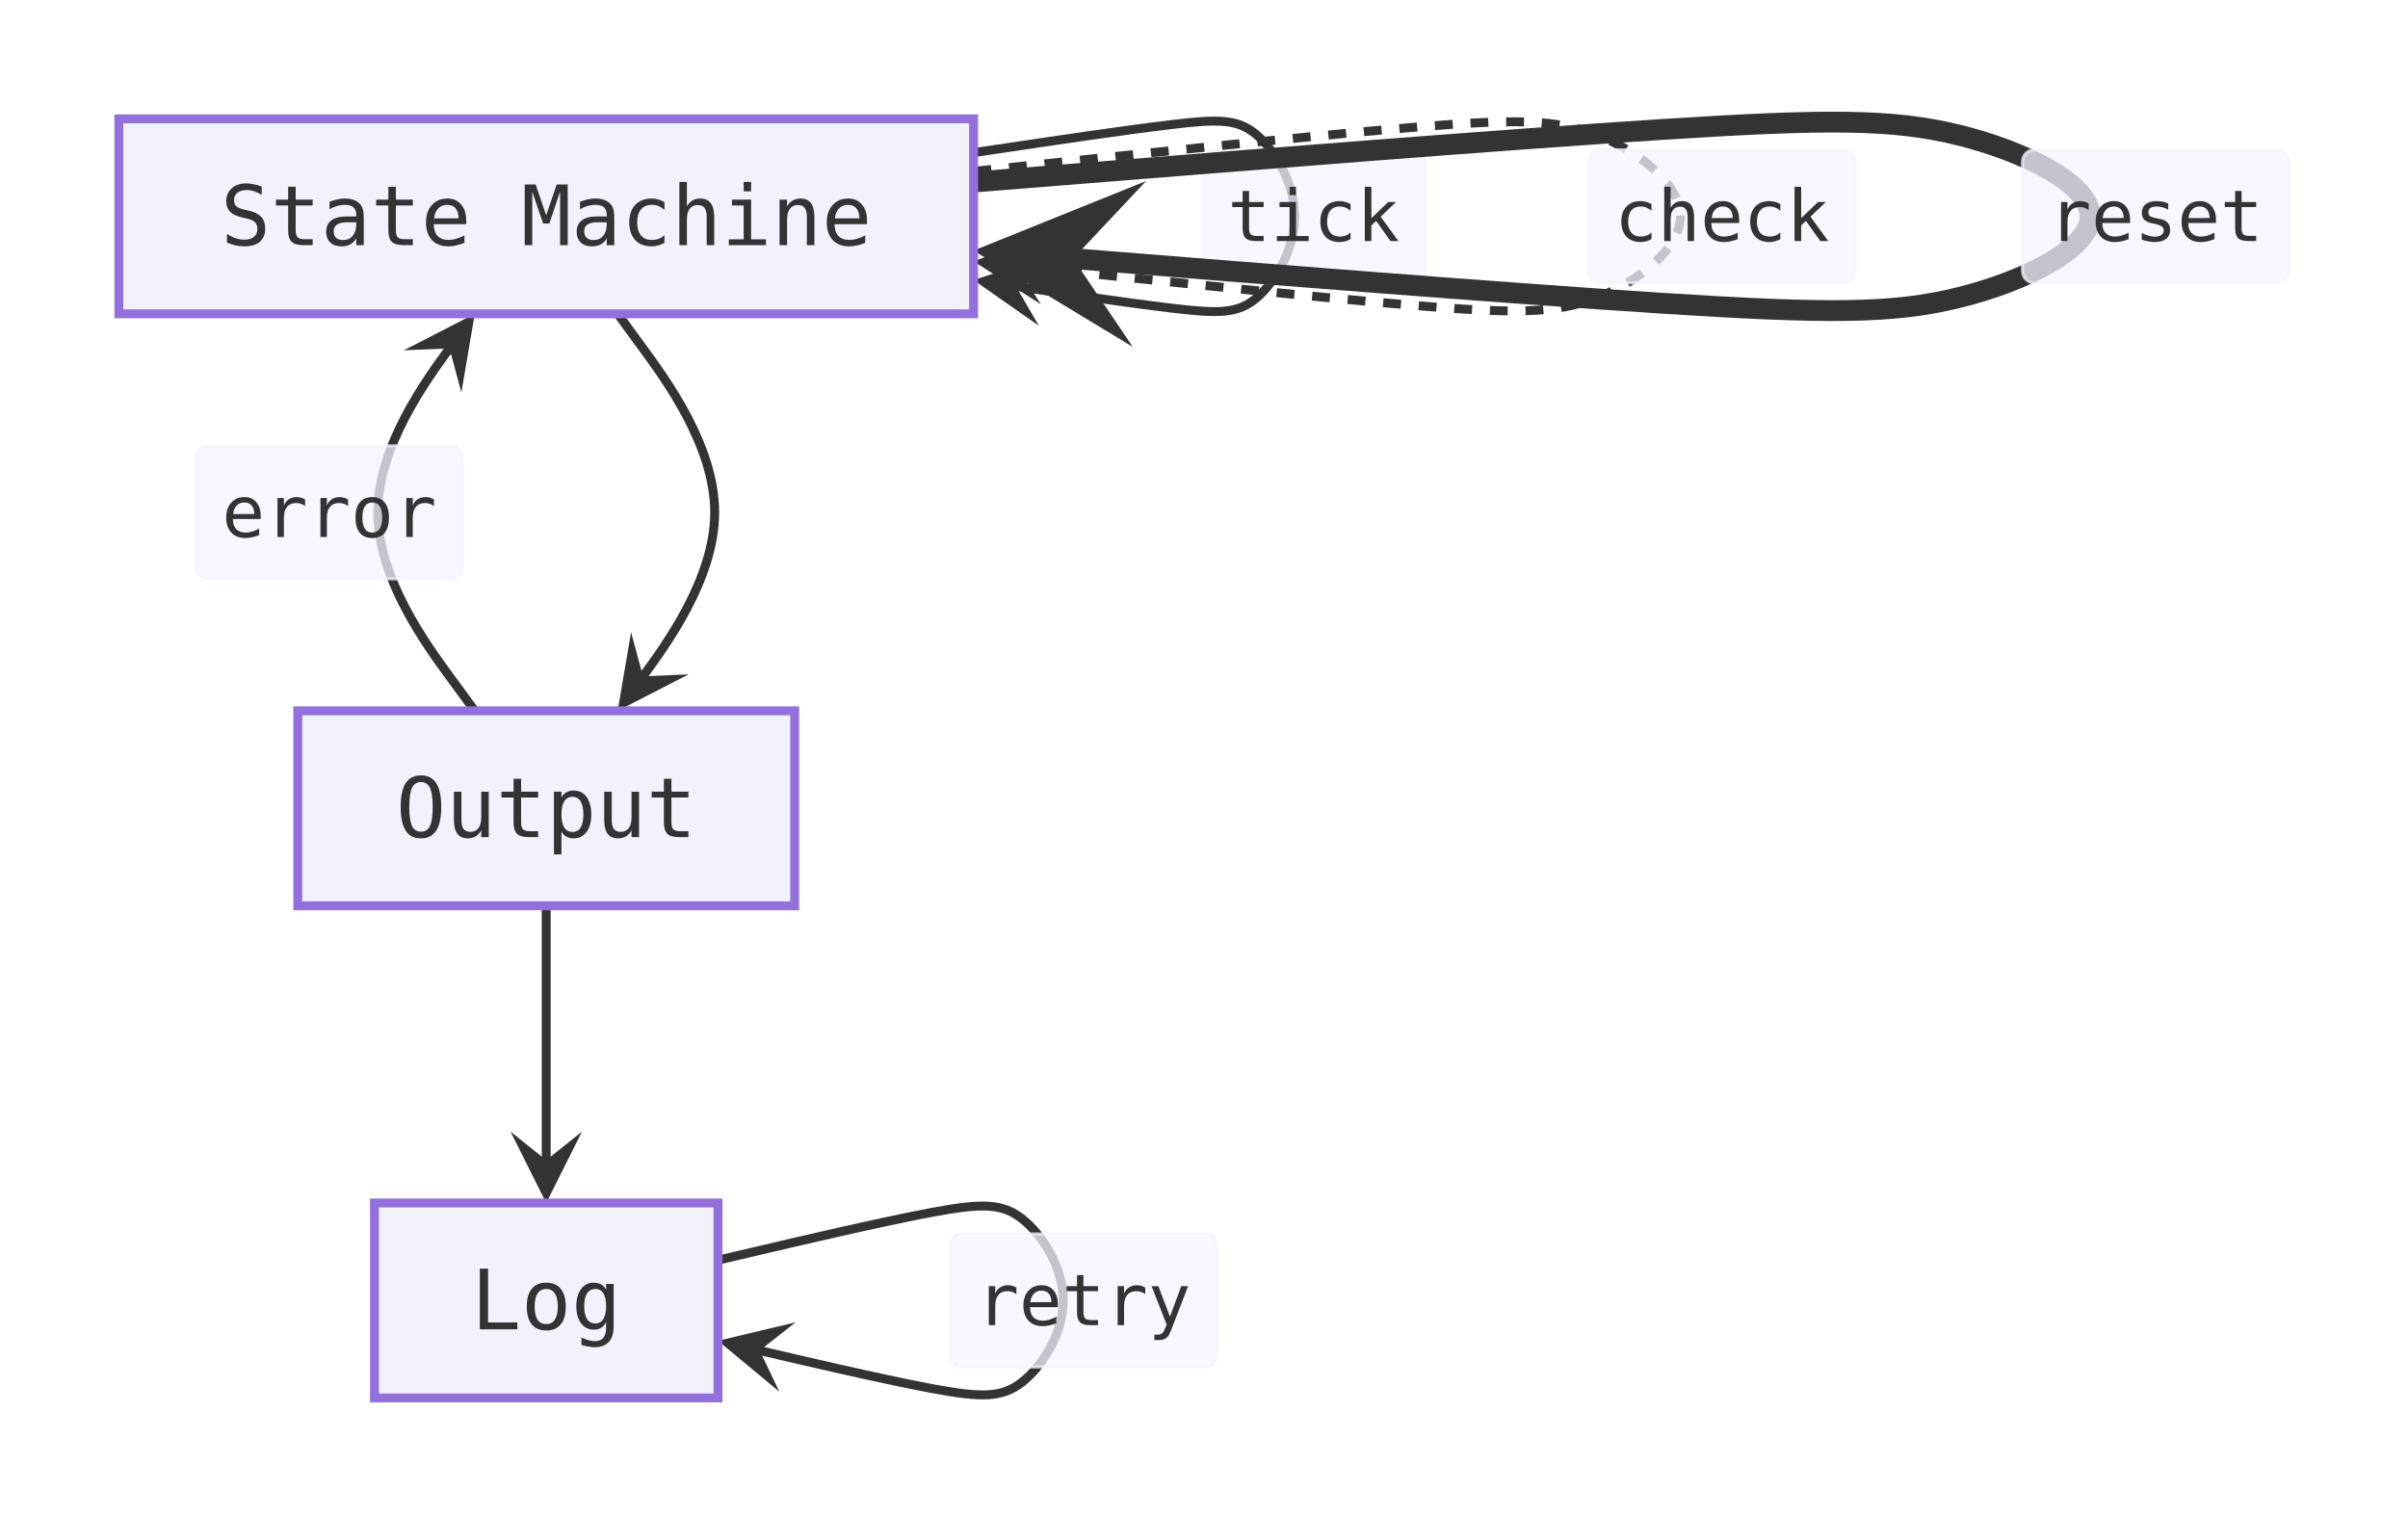
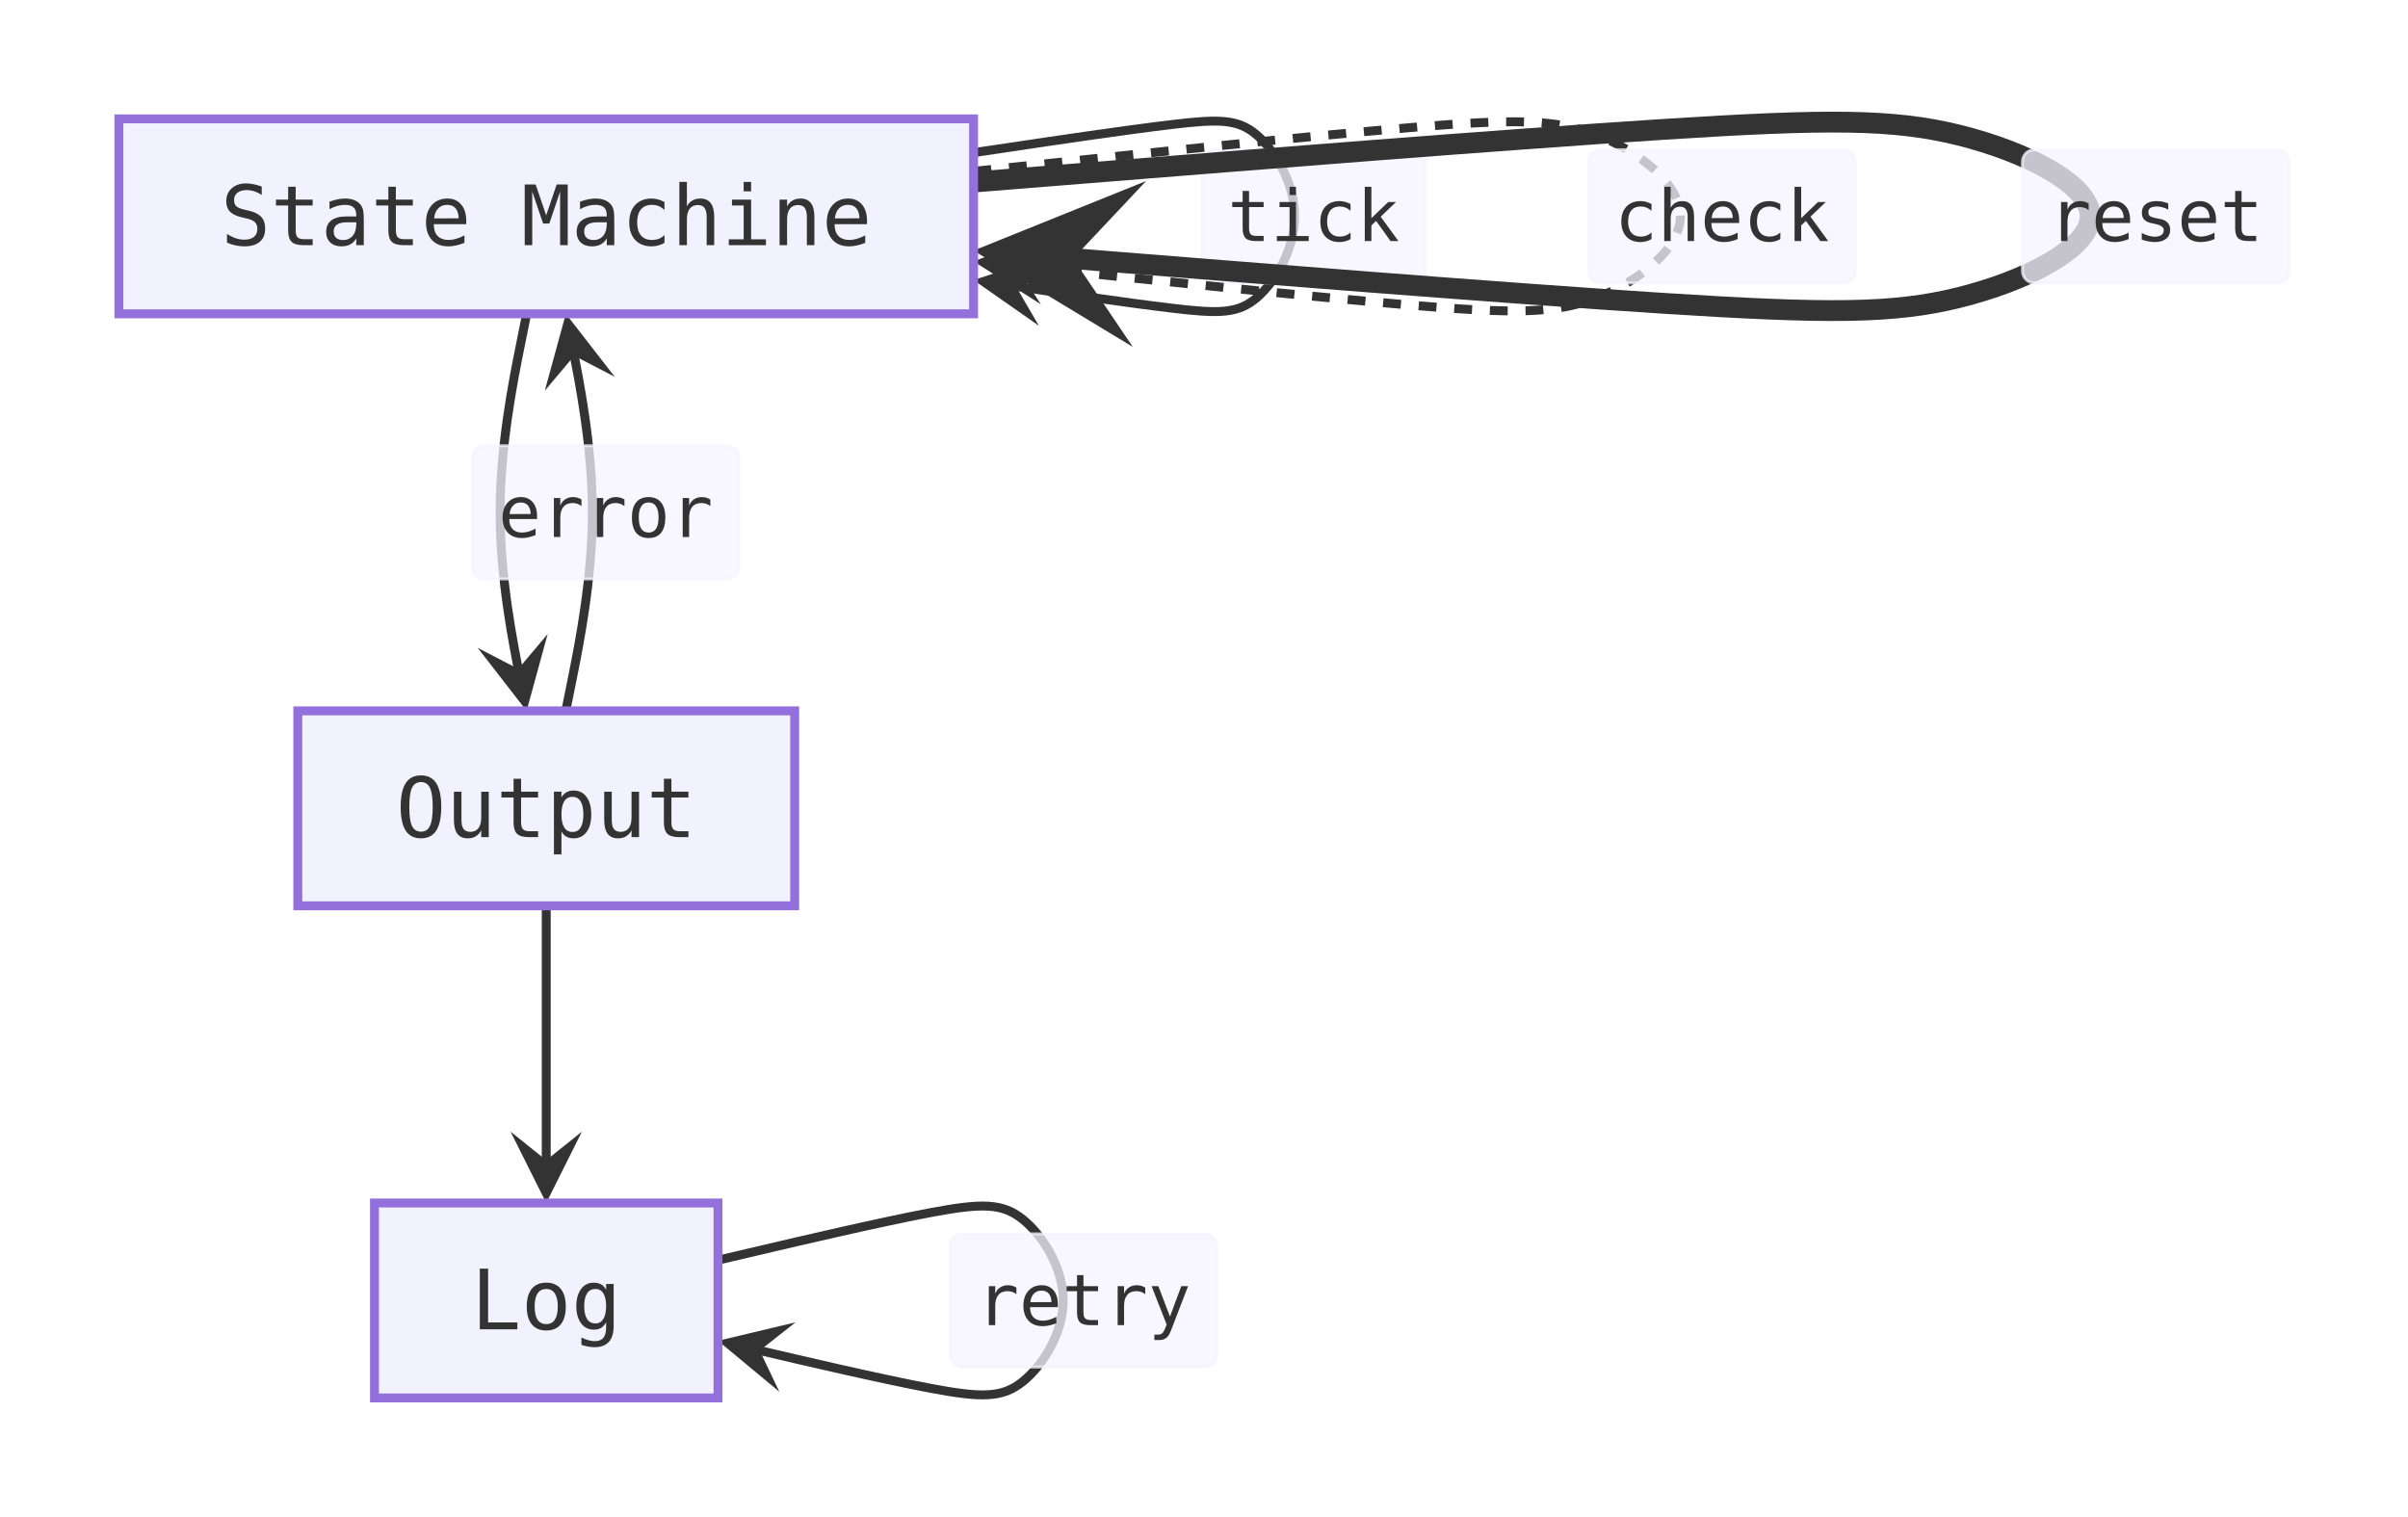
<svg xmlns="http://www.w3.org/2000/svg" viewBox="0 0 405.13 255.2" width="405.13" height="255.2">
  <defs>
    <marker id="arrow-point-333333" viewBox="0 0 10 10" refX="8" refY="5" markerWidth="8" markerHeight="8" orient="auto-start-reverse">
      <path d="M10 5 L0 10 L4 5 L0 0 Z" fill="#333333" />
    </marker>
  </defs>
  <g transform="translate(20, 20)">
    <path d="M143.8 5.68 L150.16 4.74 C156.51 3.79 169.22 1.89 177.17 0.95 C185.11 0 188.29 0 191.47 2.73 C194.64 5.47 197.82 10.93 197.82 16.4 C197.82 21.87 194.64 27.33 191.47 30.07 C188.29 32.8 185.11 32.8 177.17 31.85 C169.22 30.91 156.51 29.01 150.16 28.06 L146.17 27.47" fill="none" stroke="#333333" stroke-width="1.5" marker-end="url(#arrow-point-333333)" />
    <rect x="182.26" y="5.2" width="37.49" height="22.4" rx="2" ry="2" fill="#f5f3ffbf" stroke="#f5f3ffbf" stroke-width="0.5" />
    <text x="201" y="16.4" text-anchor="middle" dominant-baseline="central" font-size="12px" font-family="'Intel One Mono', 'SF Mono', 'Cascadia Code', 'JetBrains Mono', 'Fira Code', 'Consolas', 'Menlo', monospace" fill="#333333">tick</text>
    <path d="M143.8 8.83 L157.79 7.36 C171.78 5.89 199.76 2.94 217.24 1.47 C234.73 0 241.72 0 248.72 2.73 C255.71 5.47 262.71 10.93 262.71 16.4 C262.71 21.87 255.71 27.33 248.72 30.07 C241.72 32.8 234.73 32.8 217.24 31.33 C199.76 29.86 171.78 26.91 157.79 25.44 L146.19 24.22" fill="none" stroke="#333333" stroke-width="1.5" stroke-dasharray="3 3" marker-end="url(#arrow-point-333333)" />
    <rect x="247.27" y="5.2" width="44.86" height="22.4" rx="2" ry="2" fill="#f5f3ffbf" stroke="#f5f3ffbf" stroke-width="0.5" />
    <text x="269.7" y="16.4" text-anchor="middle" dominant-baseline="central" font-size="12px" font-family="'Intel One Mono', 'SF Mono', 'Cascadia Code', 'JetBrains Mono', 'Fira Code', 'Consolas', 'Menlo', monospace" fill="#333333">check</text>
    <path d="M143.8 10.63 L165.9 8.86 C188 7.09 232.2 3.54 259.82 1.77 C287.45 0 298.5 0 309.55 2.73 C320.6 5.47 331.65 10.93 331.65 16.4 C331.65 21.87 320.6 27.33 309.55 30.07 C298.5 32.8 287.45 32.8 259.82 31.03 C232.2 29.26 188 25.71 165.9 23.94 L149.38 22.61" fill="none" stroke="#333333" stroke-width="3.5" marker-end="url(#arrow-point-333333)" />
    <rect x="320.27" y="5.2" width="44.86" height="22.4" rx="2" ry="2" fill="#f5f3ffbf" stroke="#f5f3ffbf" stroke-width="0.5" />
    <text x="342.7" y="16.4" text-anchor="middle" dominant-baseline="central" font-size="12px" font-family="'Intel One Mono', 'SF Mono', 'Cascadia Code', 'JetBrains Mono', 'Fira Code', 'Consolas', 'Menlo', monospace" fill="#333333">reset</text>
    <path d="M100.8 192.02 L107.63 190.42 C114.47 188.81 128.13 185.61 136.67 184 C145.22 182.4 148.63 182.4 152.05 185.13 C155.47 187.87 158.88 193.33 158.88 198.8 C158.88 204.27 155.47 209.73 152.05 212.47 C148.63 215.2 145.22 215.2 136.67 213.6 C128.13 211.99 114.47 208.79 107.63 207.18 L103.14 206.13" fill="none" stroke="#333333" stroke-width="1.5" marker-end="url(#arrow-point-333333)" />
    <rect x="139.87" y="187.6" width="44.86" height="22.4" rx="2" ry="2" fill="#f5f3ffbf" stroke="#f5f3ffbf" stroke-width="0.5" />
    <text x="162.3" y="198.8" text-anchor="middle" dominant-baseline="central" font-size="12px" font-family="'Intel One Mono', 'SF Mono', 'Cascadia Code', 'JetBrains Mono', 'Fira Code', 'Consolas', 'Menlo', monospace" fill="#333333">retry</text>
-     <path d="M83.92 32.8 L88 38.37 C92.08 43.93 100.24 55.07 100.24 66.2 C100.24 77.33 92.08 88.47 88 94.03 L85.34 97.66" fill="none" stroke="#333333" stroke-width="1.5" marker-end="url(#arrow-point-333333)" />
+     <path d="M68.61 32.8 L67.49 38.37 C66.37 43.93 64.14 55.07 64.14 66.2 C64.14 77.33 66.37 88.47 67.49 94.03 L68.13 97.25" fill="none" stroke="#333333" stroke-width="1.5" marker-end="url(#arrow-point-333333)" />
    <path d="M71.9 132.4 L71.9 136.57 C71.9 140.73 71.9 149.07 71.9 157.4 C71.9 165.73 71.9 174.07 71.9 178.23 L71.9 180" fill="none" stroke="#333333" stroke-width="1.5" marker-end="url(#arrow-point-333333)" />
-     <path d="M59.88 99.6 L55.8 94.03 C51.72 88.47 43.56 77.33 43.56 66.2 C43.56 55.07 51.72 43.93 55.8 38.37 L58.46 34.74" fill="none" stroke="#333333" stroke-width="1.5" marker-end="url(#arrow-point-333333)" />
-     <rect x="12.97" y="55" width="44.86" height="22.4" rx="2" ry="2" fill="#f5f3ffbf" stroke="#f5f3ffbf" stroke-width="0.5" />
-     <text x="35.4" y="66.2" text-anchor="middle" dominant-baseline="central" font-size="12px" font-family="'Intel One Mono', 'SF Mono', 'Cascadia Code', 'JetBrains Mono', 'Fira Code', 'Consolas', 'Menlo', monospace" fill="#333333">error</text>
-     <rect x="0" y="0" width="143.8" height="32.8" fill="#ececffb2" stroke="#9370db" stroke-width="1.5" />
+     <path d="M75.19 99.6 L76.31 94.03 C77.43 88.47 79.66 77.33 79.66 66.2 C79.66 55.07 77.43 43.93 76.31 38.37 L75.67 35.15" fill="none" stroke="#333333" stroke-width="1.5" marker-end="url(#arrow-point-333333)" />
+     <rect x="59.47" y="55" width="44.86" height="22.4" rx="2" ry="2" fill="#f5f3ffbf" stroke="#f5f3ffbf" stroke-width="0.5" />
+     <text x="81.9" y="66.2" text-anchor="middle" dominant-baseline="central" font-size="12px" font-family="'Intel One Mono', 'SF Mono', 'Cascadia Code', 'JetBrains Mono', 'Fira Code', 'Consolas', 'Menlo', monospace" fill="#333333">error</text>
+     <rect x="-0" y="0" width="143.8" height="32.8" fill="#ececffb2" stroke="#9370db" stroke-width="1.5" />
    <text x="71.9" y="16.4" text-anchor="middle" dominant-baseline="central" font-size="14px" font-family="'Intel One Mono', 'SF Mono', 'Cascadia Code', 'JetBrains Mono', 'Fira Code', 'Consolas', 'Menlo', monospace" fill="#333333">State Machine</text>
    <rect x="30.1" y="99.6" width="83.6" height="32.8" fill="#ececffb2" stroke="#9370db" stroke-width="1.5" />
    <text x="71.9" y="116" text-anchor="middle" dominant-baseline="central" font-size="14px" font-family="'Intel One Mono', 'SF Mono', 'Cascadia Code', 'JetBrains Mono', 'Fira Code', 'Consolas', 'Menlo', monospace" fill="#333333">Output</text>
    <rect x="43" y="182.4" width="57.8" height="32.8" fill="#ececffb2" stroke="#9370db" stroke-width="1.5" />
    <text x="71.9" y="198.8" text-anchor="middle" dominant-baseline="central" font-size="14px" font-family="'Intel One Mono', 'SF Mono', 'Cascadia Code', 'JetBrains Mono', 'Fira Code', 'Consolas', 'Menlo', monospace" fill="#333333">Log</text>
  </g>
</svg>
